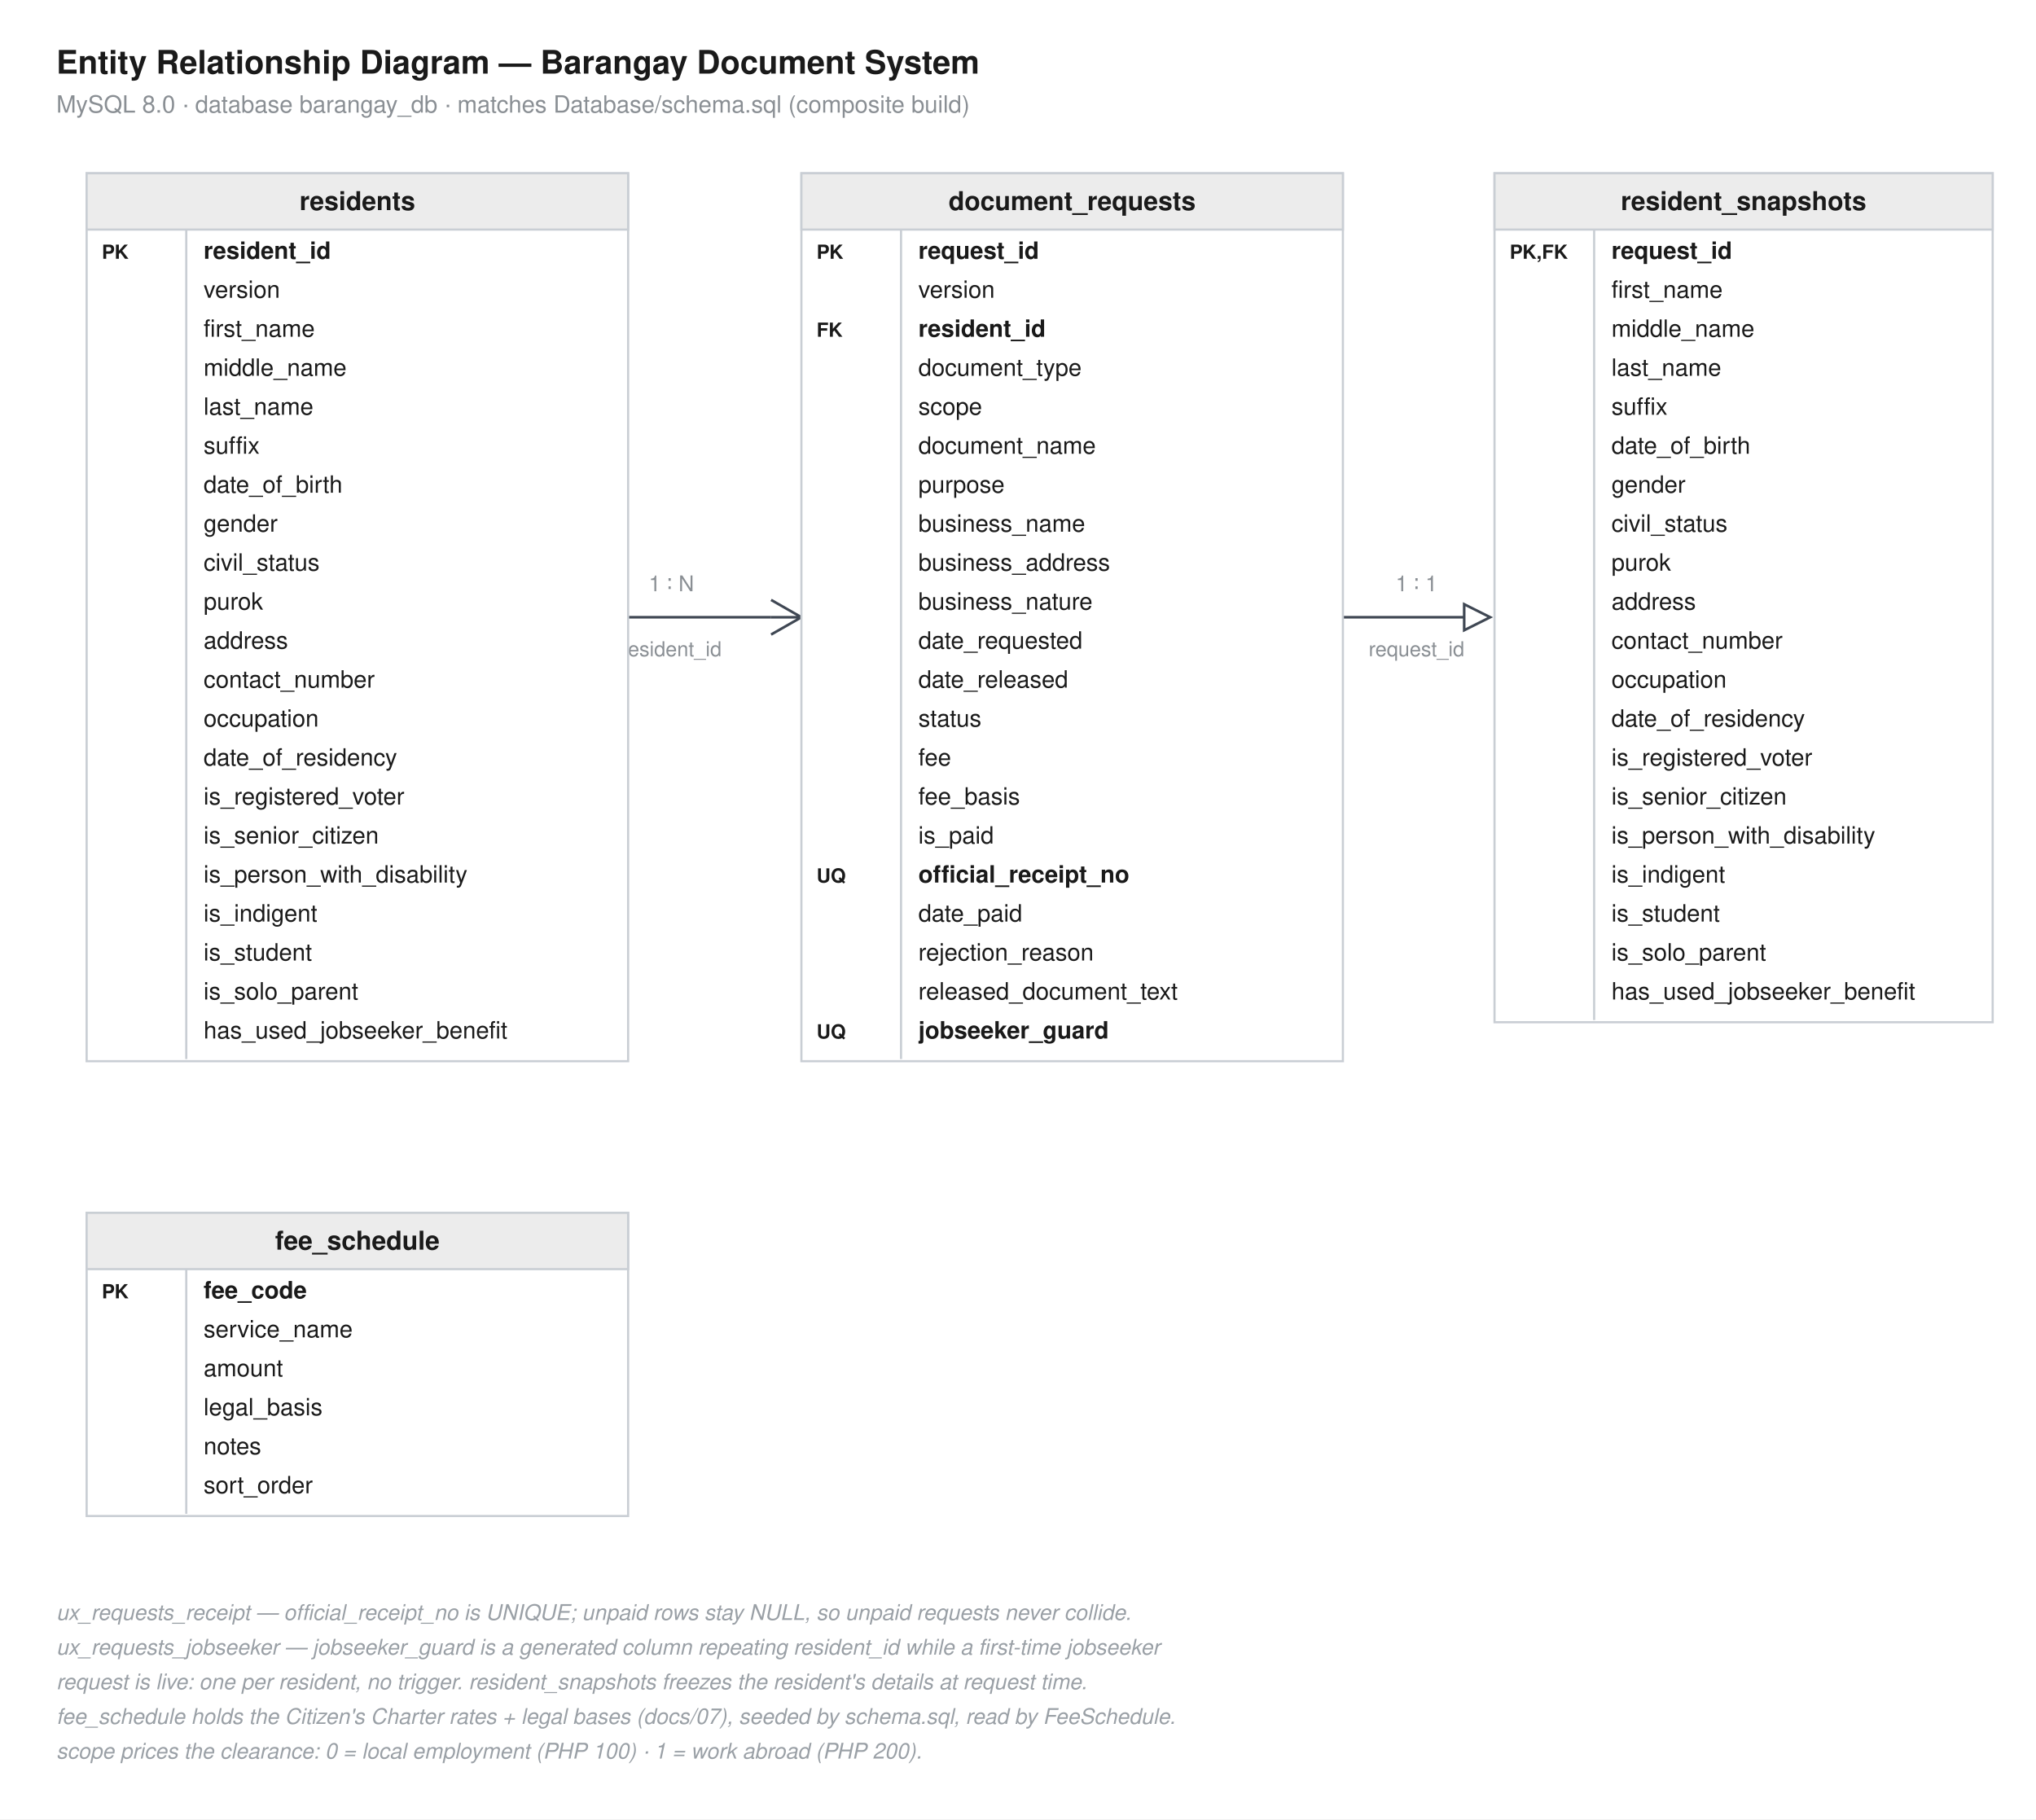
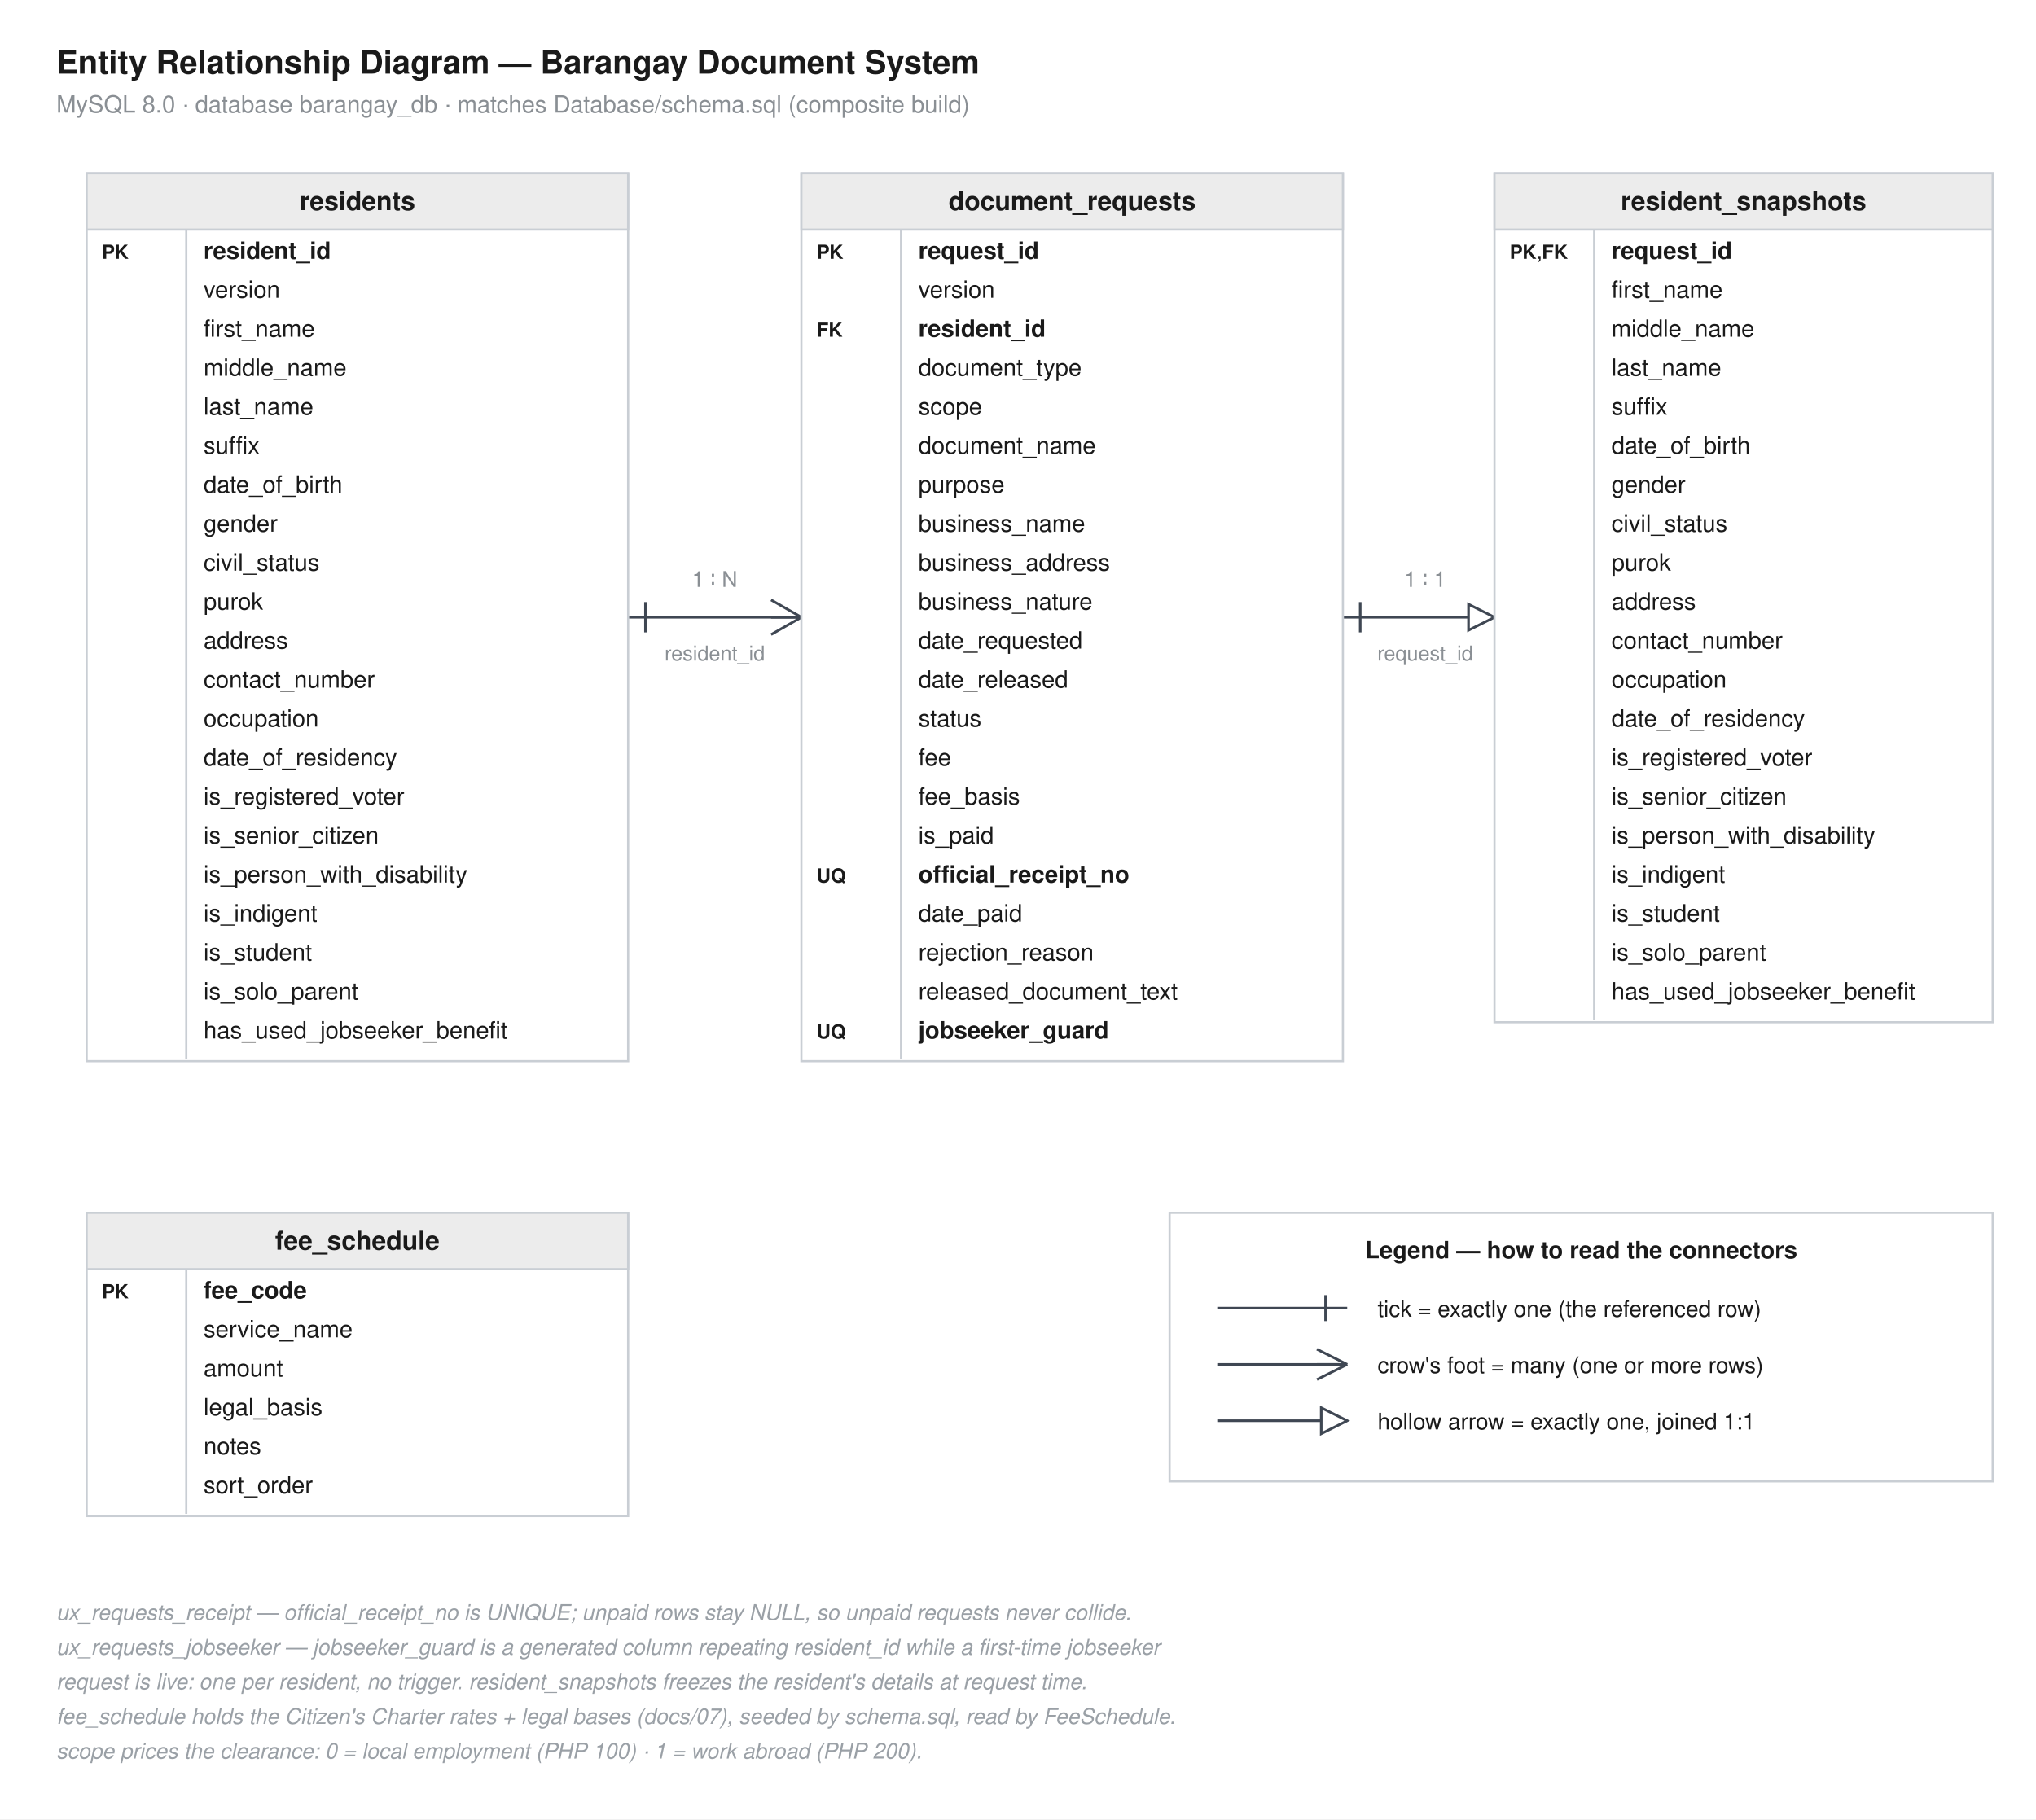
<svg xmlns="http://www.w3.org/2000/svg" width="940" height="840" viewBox="0 0 940 840">
  <rect width="940" height="840" fill="#ffffff" />
  <text x="26" y="34" font-size="15" font-weight="bold" fill="#1a1a1a" font-family="Helvetica,Arial,sans-serif">Entity Relationship Diagram — Barangay Document System</text>
  <text x="26" y="52" font-size="11" fill="#8a8f94" font-family="Helvetica,Arial,sans-serif">MySQL 8.0 · database barangay_db · matches Database/schema.sql (composite build)</text>
-   <line x1="290" y1="285" x2="356" y2="285" stroke="#3f4753" stroke-width="1.2" />
+   <line x1="290" y1="285" x2="370" y2="285" stroke="#3f4753" stroke-width="1.2" />
+   <line x1="298" y1="278" x2="298" y2="292" stroke="#3f4753" stroke-width="1.2" />
  <path d="M356,277 L370,285 M356,285 L370,285 M356,293 L370,285" stroke="#3f4753" stroke-width="1.2" fill="none" />
-   <text x="310" y="273" text-anchor="middle" font-size="10" fill="#8a8f94" font-family="Helvetica,Arial,sans-serif">1 ∶ N</text>
-   <text x="310" y="303" text-anchor="middle" font-size="9.5" fill="#8a8f94" font-family="Helvetica,Arial,sans-serif">resident_id</text>
-   <line x1="620" y1="285" x2="676" y2="285" stroke="#3f4753" stroke-width="1.2" />
-   <path d="M676,279 L688,285 L676,291 z" fill="#ffffff" stroke="#3f4753" stroke-width="1.2" />
-   <text x="654" y="273" text-anchor="middle" font-size="10" fill="#8a8f94" font-family="Helvetica,Arial,sans-serif">1 ∶ 1</text>
-   <text x="654" y="303" text-anchor="middle" font-size="9.5" fill="#8a8f94" font-family="Helvetica,Arial,sans-serif">request_id</text>
+   <text x="330" y="271" text-anchor="middle" font-size="10" fill="#8a8f94" font-family="Helvetica,Arial,sans-serif">1 ∶ N</text>
+   <text x="330" y="305" text-anchor="middle" font-size="9.5" fill="#8a8f94" font-family="Helvetica,Arial,sans-serif">resident_id</text>
+   <line x1="620" y1="285" x2="690" y2="285" stroke="#3f4753" stroke-width="1.2" />
+   <line x1="628" y1="278" x2="628" y2="292" stroke="#3f4753" stroke-width="1.2" />
+   <path d="M678,279 L690,285 L678,291 z" fill="#ffffff" stroke="#3f4753" stroke-width="1.2" />
+   <text x="658" y="271" text-anchor="middle" font-size="10" fill="#8a8f94" font-family="Helvetica,Arial,sans-serif">1 ∶ 1</text>
+   <text x="658" y="305" text-anchor="middle" font-size="9.5" fill="#8a8f94" font-family="Helvetica,Arial,sans-serif">request_id</text>
  <rect x="40" y="80" width="250" height="410" fill="#ffffff" stroke="#c9ced4" stroke-width="1" />
  <rect x="40" y="80" width="250" height="26" fill="#ececec" stroke="#c9ced4" stroke-width="1" />
  <text x="165.0" y="97" text-anchor="middle" font-size="12" font-weight="bold" fill="#1a1a1a" font-family="Helvetica,Arial,sans-serif">residents</text>
  <line x1="86" y1="106" x2="86" y2="489" stroke="#c9ced4" stroke-width="1" />
  <text x="47" y="119.5" font-size="9" font-weight="bold" fill="#1a1a1a" font-family="Helvetica,Arial,sans-serif">PK</text>
  <text x="94" y="119.5" font-size="11" font-weight="bold" fill="#1a1a1a" font-family="Helvetica,Arial,sans-serif">resident_id</text>
  <text x="94" y="137.5" font-size="11" fill="#1a1a1a" font-family="Helvetica,Arial,sans-serif">version</text>
  <text x="94" y="155.5" font-size="11" fill="#1a1a1a" font-family="Helvetica,Arial,sans-serif">first_name</text>
  <text x="94" y="173.5" font-size="11" fill="#1a1a1a" font-family="Helvetica,Arial,sans-serif">middle_name</text>
  <text x="94" y="191.5" font-size="11" fill="#1a1a1a" font-family="Helvetica,Arial,sans-serif">last_name</text>
  <text x="94" y="209.5" font-size="11" fill="#1a1a1a" font-family="Helvetica,Arial,sans-serif">suffix</text>
  <text x="94" y="227.5" font-size="11" fill="#1a1a1a" font-family="Helvetica,Arial,sans-serif">date_of_birth</text>
  <text x="94" y="245.5" font-size="11" fill="#1a1a1a" font-family="Helvetica,Arial,sans-serif">gender</text>
  <text x="94" y="263.5" font-size="11" fill="#1a1a1a" font-family="Helvetica,Arial,sans-serif">civil_status</text>
  <text x="94" y="281.5" font-size="11" fill="#1a1a1a" font-family="Helvetica,Arial,sans-serif">purok</text>
  <text x="94" y="299.5" font-size="11" fill="#1a1a1a" font-family="Helvetica,Arial,sans-serif">address</text>
  <text x="94" y="317.5" font-size="11" fill="#1a1a1a" font-family="Helvetica,Arial,sans-serif">contact_number</text>
  <text x="94" y="335.5" font-size="11" fill="#1a1a1a" font-family="Helvetica,Arial,sans-serif">occupation</text>
  <text x="94" y="353.5" font-size="11" fill="#1a1a1a" font-family="Helvetica,Arial,sans-serif">date_of_residency</text>
  <text x="94" y="371.5" font-size="11" fill="#1a1a1a" font-family="Helvetica,Arial,sans-serif">is_registered_voter</text>
  <text x="94" y="389.5" font-size="11" fill="#1a1a1a" font-family="Helvetica,Arial,sans-serif">is_senior_citizen</text>
  <text x="94" y="407.5" font-size="11" fill="#1a1a1a" font-family="Helvetica,Arial,sans-serif">is_person_with_disability</text>
  <text x="94" y="425.5" font-size="11" fill="#1a1a1a" font-family="Helvetica,Arial,sans-serif">is_indigent</text>
  <text x="94" y="443.5" font-size="11" fill="#1a1a1a" font-family="Helvetica,Arial,sans-serif">is_student</text>
  <text x="94" y="461.5" font-size="11" fill="#1a1a1a" font-family="Helvetica,Arial,sans-serif">is_solo_parent</text>
  <text x="94" y="479.5" font-size="11" fill="#1a1a1a" font-family="Helvetica,Arial,sans-serif">has_used_jobseeker_benefit</text>
  <rect x="370" y="80" width="250" height="410" fill="#ffffff" stroke="#c9ced4" stroke-width="1" />
  <rect x="370" y="80" width="250" height="26" fill="#ececec" stroke="#c9ced4" stroke-width="1" />
  <text x="495.0" y="97" text-anchor="middle" font-size="12" font-weight="bold" fill="#1a1a1a" font-family="Helvetica,Arial,sans-serif">document_requests</text>
  <line x1="416" y1="106" x2="416" y2="489" stroke="#c9ced4" stroke-width="1" />
  <text x="377" y="119.5" font-size="9" font-weight="bold" fill="#1a1a1a" font-family="Helvetica,Arial,sans-serif">PK</text>
  <text x="424" y="119.5" font-size="11" font-weight="bold" fill="#1a1a1a" font-family="Helvetica,Arial,sans-serif">request_id</text>
  <text x="424" y="137.5" font-size="11" fill="#1a1a1a" font-family="Helvetica,Arial,sans-serif">version</text>
  <text x="377" y="155.5" font-size="9" font-weight="bold" fill="#1a1a1a" font-family="Helvetica,Arial,sans-serif">FK</text>
  <text x="424" y="155.5" font-size="11" font-weight="bold" fill="#1a1a1a" font-family="Helvetica,Arial,sans-serif">resident_id</text>
  <text x="424" y="173.5" font-size="11" fill="#1a1a1a" font-family="Helvetica,Arial,sans-serif">document_type</text>
  <text x="424" y="191.5" font-size="11" fill="#1a1a1a" font-family="Helvetica,Arial,sans-serif">scope</text>
  <text x="424" y="209.5" font-size="11" fill="#1a1a1a" font-family="Helvetica,Arial,sans-serif">document_name</text>
  <text x="424" y="227.5" font-size="11" fill="#1a1a1a" font-family="Helvetica,Arial,sans-serif">purpose</text>
  <text x="424" y="245.5" font-size="11" fill="#1a1a1a" font-family="Helvetica,Arial,sans-serif">business_name</text>
  <text x="424" y="263.5" font-size="11" fill="#1a1a1a" font-family="Helvetica,Arial,sans-serif">business_address</text>
  <text x="424" y="281.5" font-size="11" fill="#1a1a1a" font-family="Helvetica,Arial,sans-serif">business_nature</text>
  <text x="424" y="299.5" font-size="11" fill="#1a1a1a" font-family="Helvetica,Arial,sans-serif">date_requested</text>
  <text x="424" y="317.5" font-size="11" fill="#1a1a1a" font-family="Helvetica,Arial,sans-serif">date_released</text>
  <text x="424" y="335.5" font-size="11" fill="#1a1a1a" font-family="Helvetica,Arial,sans-serif">status</text>
  <text x="424" y="353.5" font-size="11" fill="#1a1a1a" font-family="Helvetica,Arial,sans-serif">fee</text>
  <text x="424" y="371.5" font-size="11" fill="#1a1a1a" font-family="Helvetica,Arial,sans-serif">fee_basis</text>
  <text x="424" y="389.5" font-size="11" fill="#1a1a1a" font-family="Helvetica,Arial,sans-serif">is_paid</text>
  <text x="377" y="407.5" font-size="9" font-weight="bold" fill="#1a1a1a" font-family="Helvetica,Arial,sans-serif">UQ</text>
  <text x="424" y="407.5" font-size="11" font-weight="bold" fill="#1a1a1a" font-family="Helvetica,Arial,sans-serif">official_receipt_no</text>
  <text x="424" y="425.5" font-size="11" fill="#1a1a1a" font-family="Helvetica,Arial,sans-serif">date_paid</text>
  <text x="424" y="443.5" font-size="11" fill="#1a1a1a" font-family="Helvetica,Arial,sans-serif">rejection_reason</text>
  <text x="424" y="461.5" font-size="11" fill="#1a1a1a" font-family="Helvetica,Arial,sans-serif">released_document_text</text>
  <text x="377" y="479.5" font-size="9" font-weight="bold" fill="#1a1a1a" font-family="Helvetica,Arial,sans-serif">UQ</text>
  <text x="424" y="479.5" font-size="11" font-weight="bold" fill="#1a1a1a" font-family="Helvetica,Arial,sans-serif">jobseeker_guard</text>
  <rect x="690" y="80" width="230" height="392" fill="#ffffff" stroke="#c9ced4" stroke-width="1" />
  <rect x="690" y="80" width="230" height="26" fill="#ececec" stroke="#c9ced4" stroke-width="1" />
  <text x="805.0" y="97" text-anchor="middle" font-size="12" font-weight="bold" fill="#1a1a1a" font-family="Helvetica,Arial,sans-serif">resident_snapshots</text>
  <line x1="736" y1="106" x2="736" y2="471" stroke="#c9ced4" stroke-width="1" />
  <text x="697" y="119.5" font-size="9" font-weight="bold" fill="#1a1a1a" font-family="Helvetica,Arial,sans-serif">PK,FK</text>
  <text x="744" y="119.5" font-size="11" font-weight="bold" fill="#1a1a1a" font-family="Helvetica,Arial,sans-serif">request_id</text>
  <text x="744" y="137.5" font-size="11" fill="#1a1a1a" font-family="Helvetica,Arial,sans-serif">first_name</text>
  <text x="744" y="155.5" font-size="11" fill="#1a1a1a" font-family="Helvetica,Arial,sans-serif">middle_name</text>
  <text x="744" y="173.5" font-size="11" fill="#1a1a1a" font-family="Helvetica,Arial,sans-serif">last_name</text>
  <text x="744" y="191.5" font-size="11" fill="#1a1a1a" font-family="Helvetica,Arial,sans-serif">suffix</text>
  <text x="744" y="209.5" font-size="11" fill="#1a1a1a" font-family="Helvetica,Arial,sans-serif">date_of_birth</text>
  <text x="744" y="227.5" font-size="11" fill="#1a1a1a" font-family="Helvetica,Arial,sans-serif">gender</text>
  <text x="744" y="245.5" font-size="11" fill="#1a1a1a" font-family="Helvetica,Arial,sans-serif">civil_status</text>
  <text x="744" y="263.5" font-size="11" fill="#1a1a1a" font-family="Helvetica,Arial,sans-serif">purok</text>
  <text x="744" y="281.5" font-size="11" fill="#1a1a1a" font-family="Helvetica,Arial,sans-serif">address</text>
  <text x="744" y="299.5" font-size="11" fill="#1a1a1a" font-family="Helvetica,Arial,sans-serif">contact_number</text>
  <text x="744" y="317.5" font-size="11" fill="#1a1a1a" font-family="Helvetica,Arial,sans-serif">occupation</text>
  <text x="744" y="335.5" font-size="11" fill="#1a1a1a" font-family="Helvetica,Arial,sans-serif">date_of_residency</text>
  <text x="744" y="353.5" font-size="11" fill="#1a1a1a" font-family="Helvetica,Arial,sans-serif">is_registered_voter</text>
  <text x="744" y="371.5" font-size="11" fill="#1a1a1a" font-family="Helvetica,Arial,sans-serif">is_senior_citizen</text>
  <text x="744" y="389.5" font-size="11" fill="#1a1a1a" font-family="Helvetica,Arial,sans-serif">is_person_with_disability</text>
  <text x="744" y="407.5" font-size="11" fill="#1a1a1a" font-family="Helvetica,Arial,sans-serif">is_indigent</text>
  <text x="744" y="425.5" font-size="11" fill="#1a1a1a" font-family="Helvetica,Arial,sans-serif">is_student</text>
  <text x="744" y="443.5" font-size="11" fill="#1a1a1a" font-family="Helvetica,Arial,sans-serif">is_solo_parent</text>
  <text x="744" y="461.5" font-size="11" fill="#1a1a1a" font-family="Helvetica,Arial,sans-serif">has_used_jobseeker_benefit</text>
  <rect x="40" y="560" width="250" height="140" fill="#ffffff" stroke="#c9ced4" stroke-width="1" />
  <rect x="40" y="560" width="250" height="26" fill="#ececec" stroke="#c9ced4" stroke-width="1" />
  <text x="165.0" y="577" text-anchor="middle" font-size="12" font-weight="bold" fill="#1a1a1a" font-family="Helvetica,Arial,sans-serif">fee_schedule</text>
  <line x1="86" y1="586" x2="86" y2="699" stroke="#c9ced4" stroke-width="1" />
  <text x="47" y="599.5" font-size="9" font-weight="bold" fill="#1a1a1a" font-family="Helvetica,Arial,sans-serif">PK</text>
  <text x="94" y="599.5" font-size="11" font-weight="bold" fill="#1a1a1a" font-family="Helvetica,Arial,sans-serif">fee_code</text>
  <text x="94" y="617.5" font-size="11" fill="#1a1a1a" font-family="Helvetica,Arial,sans-serif">service_name</text>
  <text x="94" y="635.5" font-size="11" fill="#1a1a1a" font-family="Helvetica,Arial,sans-serif">amount</text>
  <text x="94" y="653.5" font-size="11" fill="#1a1a1a" font-family="Helvetica,Arial,sans-serif">legal_basis</text>
  <text x="94" y="671.5" font-size="11" fill="#1a1a1a" font-family="Helvetica,Arial,sans-serif">notes</text>
  <text x="94" y="689.5" font-size="11" fill="#1a1a1a" font-family="Helvetica,Arial,sans-serif">sort_order</text>
+   <rect x="540" y="560" width="380" height="124" fill="#ffffff" stroke="#c9ced4" stroke-width="1" />
+   <text x="730" y="581" text-anchor="middle" font-size="11" font-weight="bold" fill="#1a1a1a" font-family="Helvetica,Arial,sans-serif">Legend — how to read the connectors</text>
+   <line x1="562" y1="604" x2="622" y2="604" stroke="#3f4753" stroke-width="1.2" />
+   <line x1="612" y1="598" x2="612" y2="610" stroke="#3f4753" stroke-width="1.2" />
+   <text x="636" y="608" font-size="10.5" fill="#1a1a1a" font-family="Helvetica,Arial,sans-serif">tick = exactly one (the referenced row)</text>
+   <line x1="562" y1="630" x2="622" y2="630" stroke="#3f4753" stroke-width="1.2" />
+   <path d="M608,623 L622,630 M608,630 L622,630 M608,637 L622,630" stroke="#3f4753" stroke-width="1.2" fill="none" />
+   <text x="636" y="634" font-size="10.5" fill="#1a1a1a" font-family="Helvetica,Arial,sans-serif">crow's foot = many (one or more rows)</text>
+   <line x1="562" y1="656" x2="622" y2="656" stroke="#3f4753" stroke-width="1.2" />
+   <path d="M610,650 L622,656 L610,662 z" fill="#ffffff" stroke="#3f4753" stroke-width="1.2" />
+   <text x="636" y="660" font-size="10.5" fill="#1a1a1a" font-family="Helvetica,Arial,sans-serif">hollow arrow = exactly one, joined 1:1</text>
  <text x="26" y="748" font-size="10" font-style="italic" fill="#9aa0a6" font-family="Helvetica,Arial,sans-serif">ux_requests_receipt — official_receipt_no is UNIQUE; unpaid rows stay NULL, so unpaid requests never collide.</text>
  <text x="26" y="764" font-size="10" font-style="italic" fill="#9aa0a6" font-family="Helvetica,Arial,sans-serif">ux_requests_jobseeker — jobseeker_guard is a generated column repeating resident_id while a first-time jobseeker</text>
  <text x="26" y="780" font-size="10" font-style="italic" fill="#9aa0a6" font-family="Helvetica,Arial,sans-serif">request is live: one per resident, no trigger.  resident_snapshots freezes the resident's details at request time.</text>
  <text x="26" y="796" font-size="10" font-style="italic" fill="#9aa0a6" font-family="Helvetica,Arial,sans-serif">fee_schedule holds the Citizen's Charter rates + legal bases (docs/07), seeded by schema.sql, read by FeeSchedule.</text>
  <text x="26" y="812" font-size="10" font-style="italic" fill="#9aa0a6" font-family="Helvetica,Arial,sans-serif">scope prices the clearance: 0 = local employment (PHP 100) · 1 = work abroad (PHP 200).</text>
</svg>
